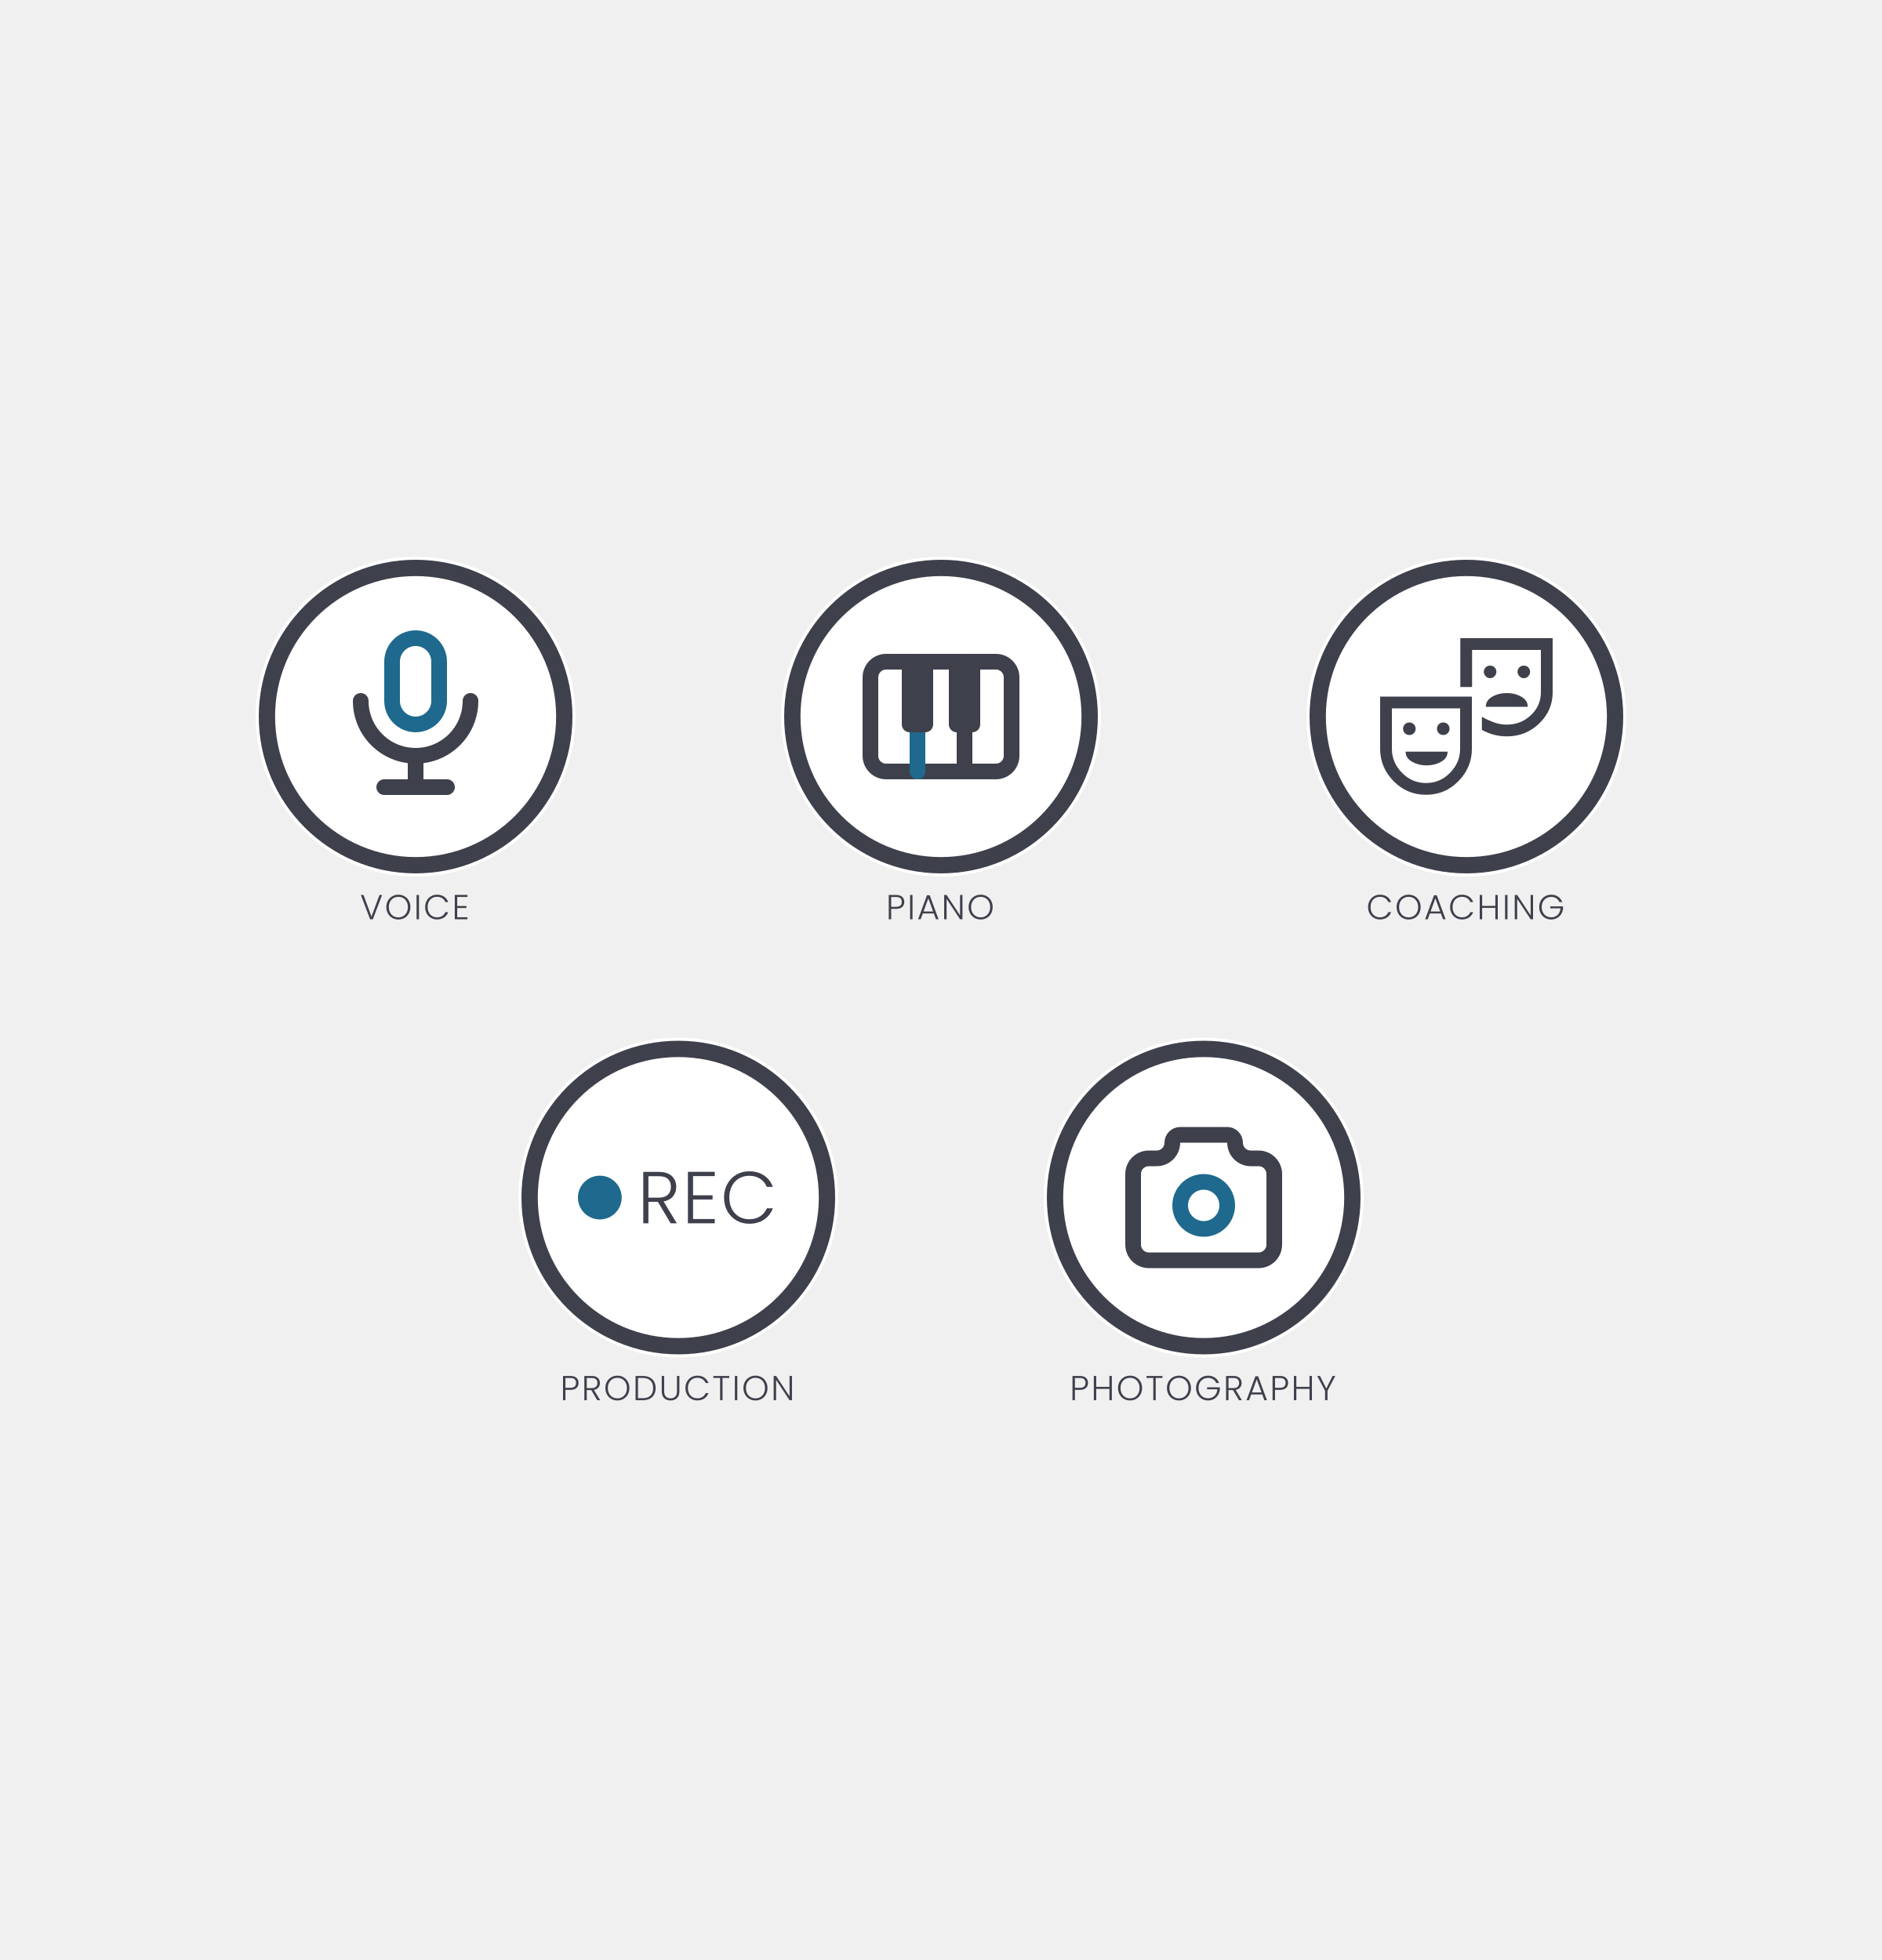
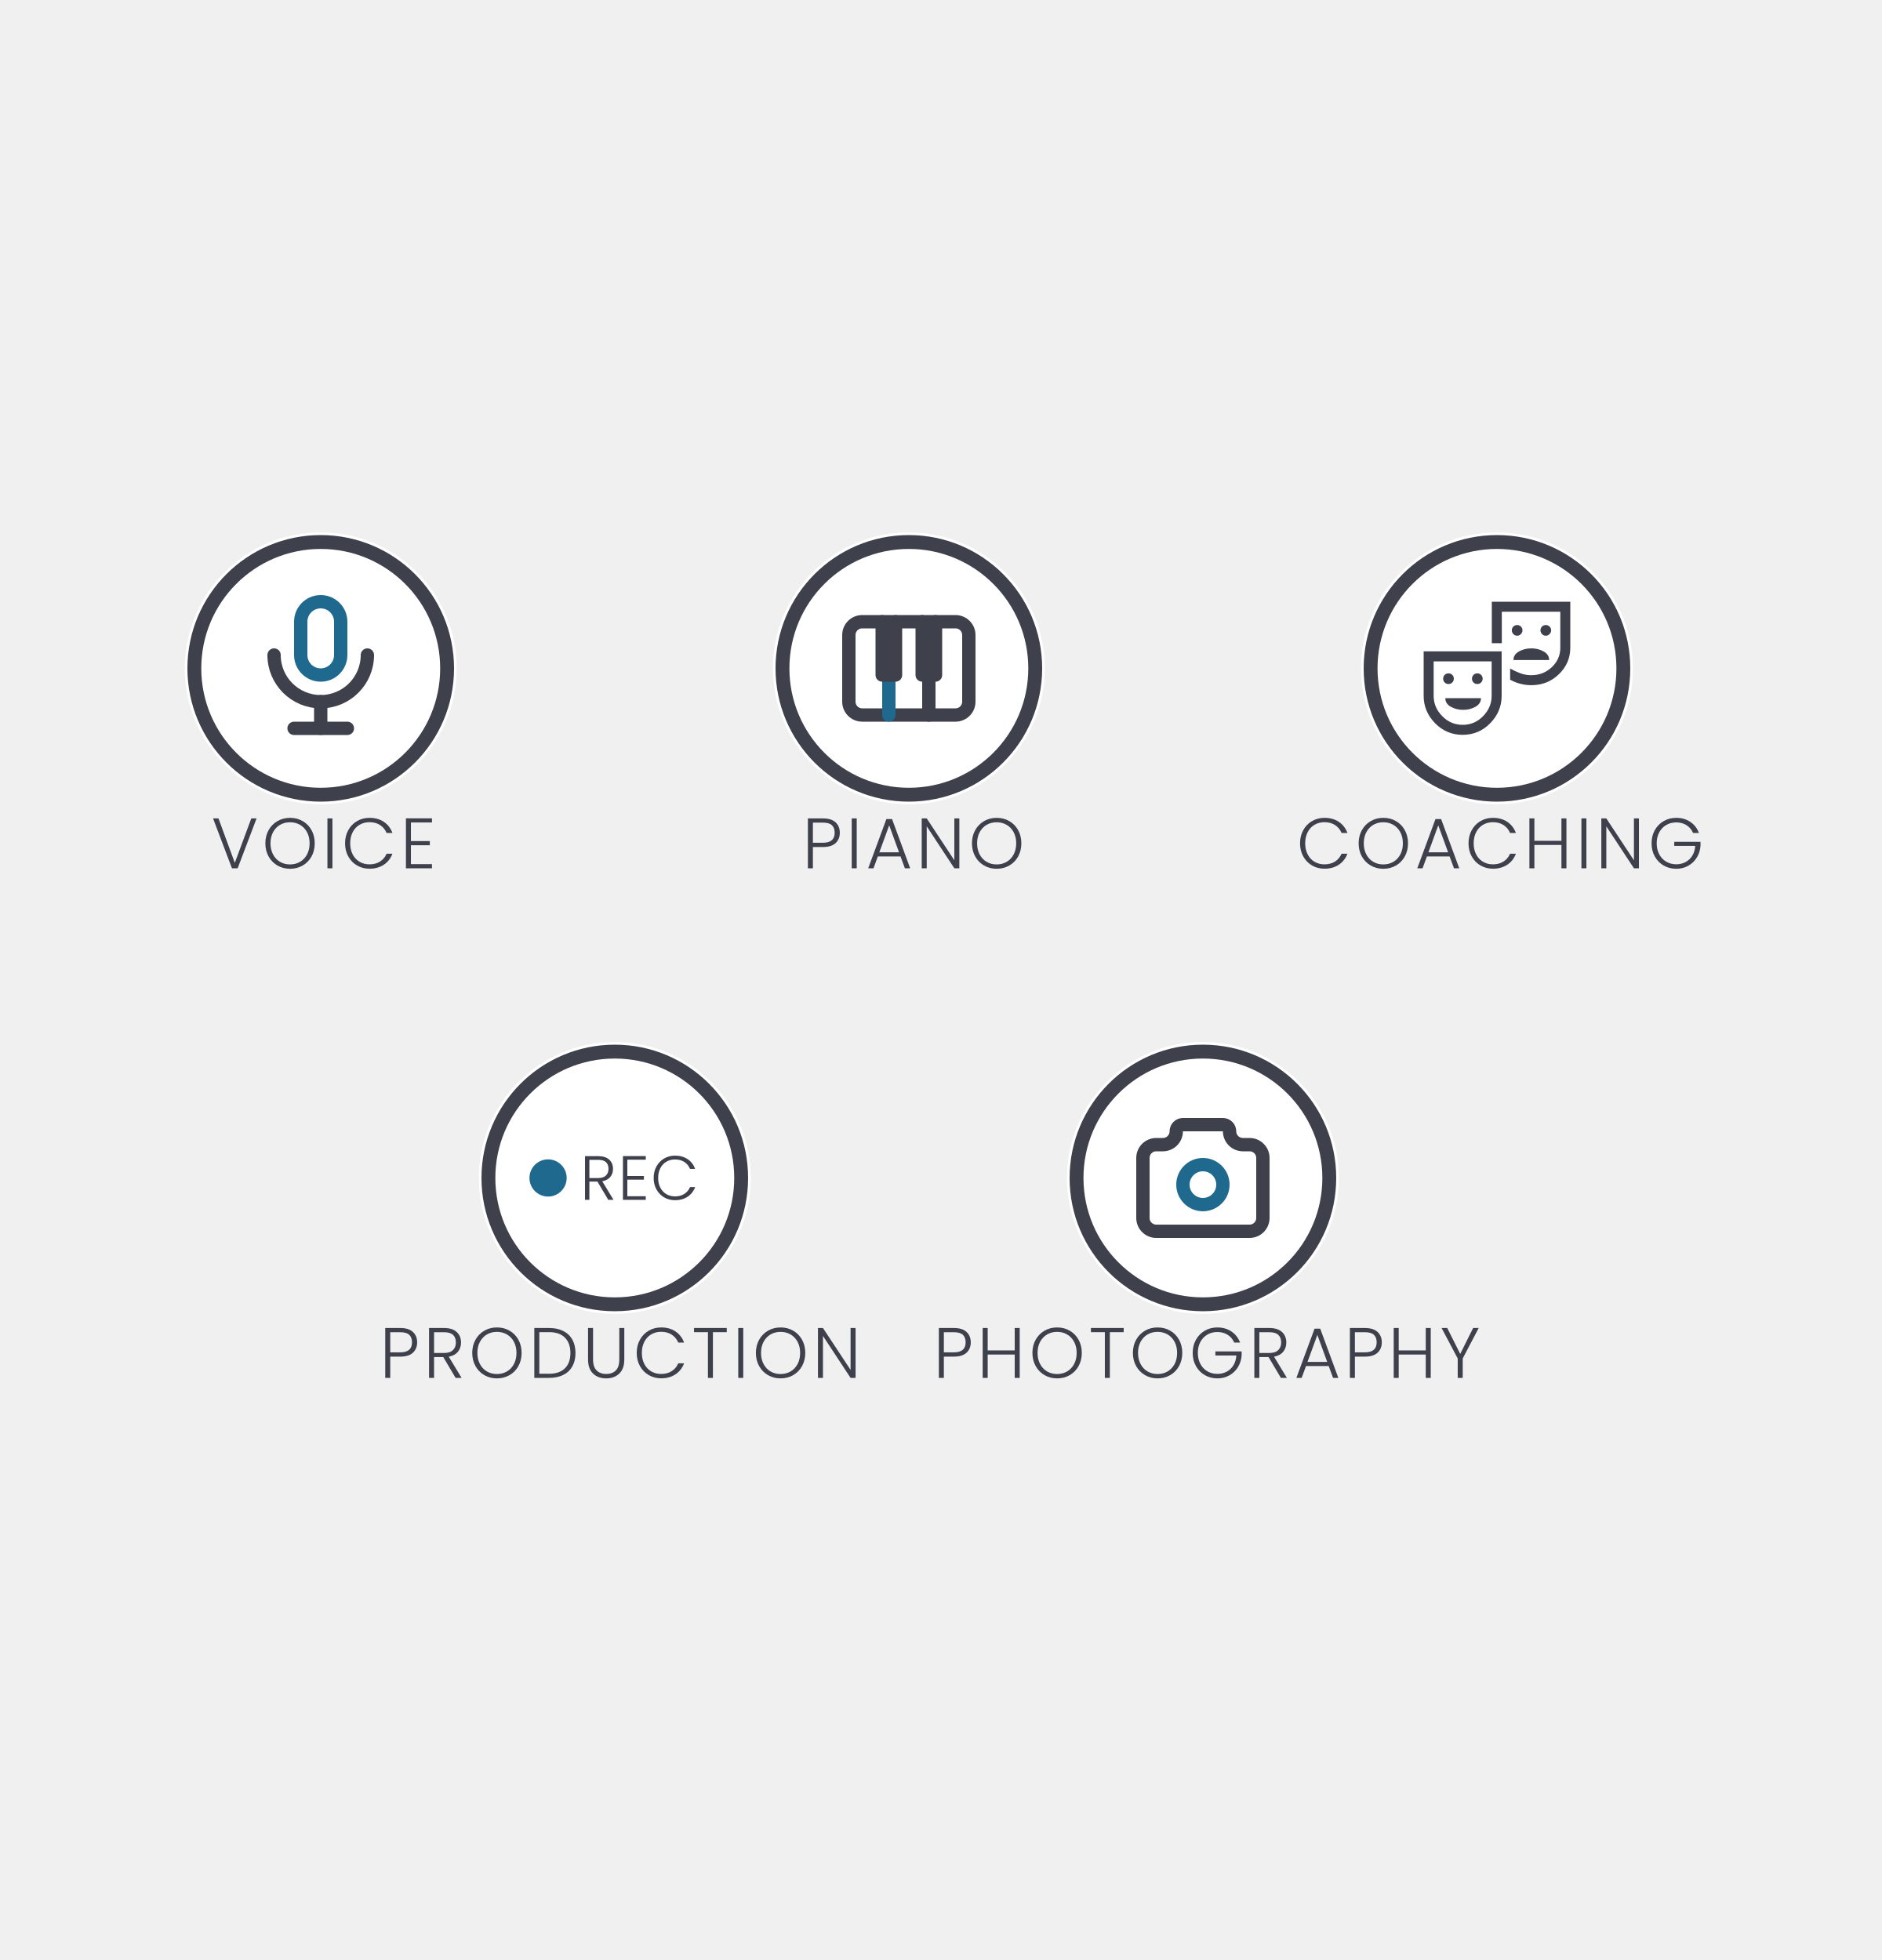
<svg xmlns="http://www.w3.org/2000/svg" width="48.0in" height="50.0in" viewBox="0 0 48.0 50.0">
-   <g transform="translate(6.6,14.28) scale(0.08)">
+   <g transform="translate(4.78,13.65) scale(0.068)">
    <circle cx="50" cy="50" r="51" fill="#FFFFFF" />
    <circle cx="50.000" cy="50.000" r="47.400" fill="none" stroke="#3e404c" stroke-width="5.200" />
    <g transform="translate(20,20) scale(2.5)">
      <path d="M9 5a3 3 0 0 1 3 -3a3 3 0 0 1 3 3v5a3 3 0 0 1 -3 3a3 3 0 0 1 -3 -3l0 -5" fill="none" stroke="#1e698d" stroke-width="2.000" stroke-linecap="round" stroke-linejoin="round" />
      <path d="M5 10a7 7 0 0 0 14 0" fill="none" stroke="#3e404c" stroke-width="2.000" stroke-linecap="round" stroke-linejoin="round" />
      <path d="M8 21l8 0" fill="none" stroke="#3e404c" stroke-width="2.000" stroke-linecap="round" stroke-linejoin="round" />
      <path d="M12 17l0 4" fill="none" stroke="#3e404c" stroke-width="2.000" stroke-linecap="round" stroke-linejoin="round" />
    </g>
  </g>
-   <g transform="translate(9.1829,23.45) scale(0.000886)">
+   <g transform="translate(5.39,22.15) scale(0.00182)">
    <path d="M634.0 -699 369.0 0H289.0L24.0 -699H100.0L329.0 -76L560.0 -699Z M757.0 -350Q757.0 -453 802.5 -534.5Q848.0 -616 927.0 -661.5Q1006.0 -707 1103.0 -707Q1201.0 -707 1280.0 -661.5Q1359.0 -616 1404.0 -534.5Q1449.0 -453 1449.0 -350Q1449.0 -247 1404.0 -165.5Q1359.0 -84 1280.0 -38.5Q1201.0 7 1103.0 7Q1006.0 7 927.0 -38.5Q848.0 -84 802.5 -165.5Q757.0 -247 757.0 -350ZM1377.0 -350Q1377.0 -439 1341.0 -506.0Q1305.0 -573 1243.0 -609.0Q1181.0 -645 1103.0 -645Q1025.0 -645 963.0 -609.0Q901.0 -573 865.0 -506.0Q829.0 -439 829.0 -350Q829.0 -261 865.0 -193.5Q901.0 -126 963.0 -90.0Q1025.0 -54 1103.0 -54Q1181.0 -54 1243.0 -90.0Q1305.0 -126 1341.0 -193.5Q1377.0 -261 1377.0 -350Z M1697.0 -699V0H1627.0V-699Z M2216.0 -707Q2333.0 -707 2416.5 -651.5Q2500.0 -596 2538.0 -495H2456.0Q2426.0 -566 2364.5 -606.0Q2303.0 -646 2216.0 -646Q2139.0 -646 2077.5 -610.0Q2016.0 -574 1981.0 -506.5Q1946.0 -439 1946.0 -350Q1946.0 -261 1981.0 -194.0Q2016.0 -127 2077.5 -91.0Q2139.0 -55 2216.0 -55Q2303.0 -55 2364.5 -94.5Q2426.0 -134 2456.0 -204H2538.0Q2500.0 -104 2416.0 -49.0Q2332.0 6 2216.0 6Q2120.0 6 2042.0 -39.5Q1964.0 -85 1919.0 -166.0Q1874.0 -247 1874.0 -350Q1874.0 -453 1919.0 -534.5Q1964.0 -616 2042.0 -661.5Q2120.0 -707 2216.0 -707Z M2797.0 -642V-381H3062.0V-323H2797.0V-58H3092.0V0H2727.0V-700H3092.0V-642Z" fill="#3e404c" />
  </g>
-   <g transform="translate(20,14.28) scale(0.08)">
+   <g transform="translate(19.78,13.65) scale(0.068)">
    <circle cx="50" cy="50" r="51" fill="#FFFFFF" />
    <circle cx="50.000" cy="50.000" r="47.400" fill="none" stroke="#3e404c" stroke-width="5.200" />
    <g transform="translate(20,20) scale(2.5)">
      <path d="M3 7a2 2 0 0 1 2 -2h14a2 2 0 0 1 2 2v10a2 2 0 0 1 -2 2h-14a2 2 0 0 1 -2 -2v-10" fill="none" stroke="#3e404c" stroke-width="2.000" stroke-linecap="round" stroke-linejoin="round" />
      <path d="M9 19v-6" fill="none" stroke="#1e698d" stroke-width="2.000" stroke-linecap="round" stroke-linejoin="round" />
      <path d="M8 5v8h2v-8" fill="none" stroke="#3e404c" stroke-width="2.000" stroke-linecap="round" stroke-linejoin="round" />
      <path d="M15 19v-6" fill="none" stroke="#3e404c" stroke-width="2.000" stroke-linecap="round" stroke-linejoin="round" />
      <path d="M14 5v8h2v-8" fill="none" stroke="#3e404c" stroke-width="2.000" stroke-linecap="round" stroke-linejoin="round" />
    </g>
  </g>
-   <g transform="translate(22.5966,23.45) scale(0.000886)">
+   <g transform="translate(20.46,22.15) scale(0.00182)">
    <path d="M291.0 -298H150.0V0H80.0V-699H291.0Q408.0 -699 467.5 -644.0Q527.0 -589 527.0 -498Q527.0 -408 468.0 -353.0Q409.0 -298 291.0 -298ZM455.0 -498Q455.0 -568 416.0 -604.0Q377.0 -640 291.0 -640H150.0V-358H291.0Q455.0 -358 455.0 -498Z M764.0 -699V0H694.0V-699Z M1378.0 -166H1060.0L999.0 0H925.0L1180.0 -690H1259.0L1513.0 0H1439.0ZM1357.0 -224 1219.0 -602 1081.0 -224Z M2202.0 0H2132.0L1745.0 -588V0H1675.0V-699H1745.0L2132.0 -112V-699H2202.0Z M2379.0 -350Q2379.0 -453 2424.5 -534.5Q2470.0 -616 2549.0 -661.5Q2628.0 -707 2725.0 -707Q2823.0 -707 2902.0 -661.5Q2981.0 -616 3026.0 -534.5Q3071.0 -453 3071.0 -350Q3071.0 -247 3026.0 -165.5Q2981.0 -84 2902.0 -38.5Q2823.0 7 2725.0 7Q2628.0 7 2549.0 -38.5Q2470.0 -84 2424.5 -165.5Q2379.0 -247 2379.0 -350ZM2999.0 -350Q2999.0 -439 2963.0 -506.0Q2927.0 -573 2865.0 -609.0Q2803.0 -645 2725.0 -645Q2647.0 -645 2585.0 -609.0Q2523.0 -573 2487.0 -506.0Q2451.0 -439 2451.0 -350Q2451.0 -261 2487.0 -193.5Q2523.0 -126 2585.0 -90.0Q2647.0 -54 2725.0 -54Q2803.0 -54 2865.0 -90.0Q2927.0 -126 2963.0 -193.5Q2999.0 -261 2999.0 -350Z" fill="#3e404c" />
  </g>
-   <g transform="translate(33.4,14.28) scale(0.08)">
+   <g transform="translate(34.78,13.65) scale(0.068)">
    <circle cx="50" cy="50" r="51" fill="#FFFFFF" />
    <circle cx="50.000" cy="50.000" r="47.400" fill="none" stroke="#3e404c" stroke-width="5.200" />
    <g transform="translate(20,80) scale(0.0625)">
      <path d="M773-676q13.6 0 22.8-10 9.2-10 9.2-22 0-13.6-9.2-22.8-9.2-9.2-22.8-9.2-13.6 0-22.8 9.2-9.2 9.2-9.2 22.8 0 12 9.2 22t22.8 10Zm-172 0q13.6 0 22.8-10 9.2-10 9.2-22 0-13.6-9.2-22.8-9.2-9.2-22.8-9.2-13.6 0-22.8 9.2-9.2 9.2-9.2 22.8 0 12 9.2 22t22.8 10Zm-22 146h214q0-33-33-51.5T686-600q-41 0-74 18.5T579-530ZM274-81q-97.5 0-165.75-70T40-315v-267h468v267q0 94-68.25 164T274-81Zm.16-60Q346-141 397-193.5T448-315v-207H100v207q0 69 51.16 121.5t123 52.5ZM686-379q-34 0-66-8.5T559-412v-67q26 15 58.5 27.5T686-439q71.78 0 122.89-48T860-604v-216H509v189h-60v-249h471v276q0 93-68.25 159T686-379Zm-497-7q13.6 0 22.8-9.2 9.2-9.2 9.2-22.8 0-13.6-9.2-22.8-9.2-9.2-22.8-9.2-13.6 0-22.8 9.2-9.2 9.2-9.2 22.8 0 13.6 9.2 22.8 9.2 9.2 22.8 9.2Zm173 0q13.6 0 22.8-9.2 9.2-9.2 9.2-22.8 0-13.6-9.2-22.8-9.2-9.2-22.8-9.2-13.6 0-22.8 9.2-9.2 9.2-9.2 22.8 0 13.6 9.2 22.8 9.2 9.2 22.8 9.2Zm-85 155q41 0 74-18.5t33-51.5H170q0 33 33 51.5t74 18.5Zm-2-105Zm410-289Z" fill="#3e404c" />
    </g>
  </g>
-   <g transform="translate(34.85,23.45) scale(0.000886)">
+   <g transform="translate(33.07,22.15) scale(0.00182)">
    <path d="M390.0 -707Q507.0 -707 590.5 -651.5Q674.0 -596 712.0 -495H630.0Q600.0 -566 538.5 -606.0Q477.0 -646 390.0 -646Q313.0 -646 251.5 -610.0Q190.0 -574 155.0 -506.5Q120.0 -439 120.0 -350Q120.0 -261 155.0 -194.0Q190.0 -127 251.5 -91.0Q313.0 -55 390.0 -55Q477.0 -55 538.5 -94.5Q600.0 -134 630.0 -204H712.0Q674.0 -104 590.0 -49.0Q506.0 6 390.0 6Q294.0 6 216.0 -39.5Q138.0 -85 93.0 -166.0Q48.0 -247 48.0 -350Q48.0 -453 93.0 -534.5Q138.0 -616 216.0 -661.5Q294.0 -707 390.0 -707Z M869.0 -350Q869.0 -453 914.5 -534.5Q960.0 -616 1039.0 -661.5Q1118.0 -707 1215.0 -707Q1313.0 -707 1392.0 -661.5Q1471.0 -616 1516.0 -534.5Q1561.0 -453 1561.0 -350Q1561.0 -247 1516.0 -165.5Q1471.0 -84 1392.0 -38.5Q1313.0 7 1215.0 7Q1118.0 7 1039.0 -38.5Q960.0 -84 914.5 -165.5Q869.0 -247 869.0 -350ZM1489.0 -350Q1489.0 -439 1453.0 -506.0Q1417.0 -573 1355.0 -609.0Q1293.0 -645 1215.0 -645Q1137.0 -645 1075.0 -609.0Q1013.0 -573 977.0 -506.0Q941.0 -439 941.0 -350Q941.0 -261 977.0 -193.5Q1013.0 -126 1075.0 -90.0Q1137.0 -54 1215.0 -54Q1293.0 -54 1355.0 -90.0Q1417.0 -126 1453.0 -193.5Q1489.0 -261 1489.0 -350Z M2144.0 -166H1826.0L1765.0 0H1691.0L1946.0 -690H2025.0L2279.0 0H2205.0ZM2123.0 -224 1985.0 -602 1847.0 -224Z M2751.0 -707Q2868.0 -707 2951.5 -651.5Q3035.0 -596 3073.0 -495H2991.0Q2961.0 -566 2899.5 -606.0Q2838.0 -646 2751.0 -646Q2674.0 -646 2612.5 -610.0Q2551.0 -574 2516.0 -506.5Q2481.0 -439 2481.0 -350Q2481.0 -261 2516.0 -194.0Q2551.0 -127 2612.5 -91.0Q2674.0 -55 2751.0 -55Q2838.0 -55 2899.5 -94.5Q2961.0 -134 2991.0 -204H3073.0Q3035.0 -104 2951.0 -49.0Q2867.0 6 2751.0 6Q2655.0 6 2577.0 -39.5Q2499.0 -85 2454.0 -166.0Q2409.0 -247 2409.0 -350Q2409.0 -453 2454.0 -534.5Q2499.0 -616 2577.0 -661.5Q2655.0 -707 2751.0 -707Z M3781.0 -699V0H3711.0V-327H3332.0V0H3262.0V-699H3332.0V-385H3711.0V-699Z M4061.0 -699V0H3991.0V-699Z M4797.0 0H4727.0L4340.0 -588V0H4270.0V-699H4340.0L4727.0 -112V-699H4797.0Z M5556.0 -495Q5526.0 -564 5464.5 -603.5Q5403.0 -643 5320.0 -643Q5242.0 -643 5180.0 -607.0Q5118.0 -571 5082.0 -504.5Q5046.0 -438 5046.0 -350Q5046.0 -262 5082.0 -195.0Q5118.0 -128 5180.0 -92.0Q5242.0 -56 5320.0 -56Q5393.0 -56 5451.5 -87.5Q5510.0 -119 5545.5 -177.5Q5581.0 -236 5586.0 -314H5292.0V-371H5660.0V-320Q5655.0 -228 5610.0 -153.5Q5565.0 -79 5489.5 -36.0Q5414.0 7 5320.0 7Q5223.0 7 5144.0 -38.5Q5065.0 -84 5019.5 -165.5Q4974.0 -247 4974.0 -350Q4974.0 -453 5019.5 -534.5Q5065.0 -616 5144.0 -661.5Q5223.0 -707 5320.0 -707Q5432.0 -707 5516.0 -651.0Q5600.0 -595 5638.0 -495Z" fill="#3e404c" />
  </g>
-   <g transform="translate(13.3,26.55) scale(0.08)">
+   <g transform="translate(12.28,26.65) scale(0.068)">
    <circle cx="50" cy="50" r="51" fill="#FFFFFF" />
    <circle cx="50.000" cy="50.000" r="47.400" fill="none" stroke="#3e404c" stroke-width="5.200" />
    <circle cx="24.976" cy="50" r="6.976" fill="#1e698d" />
    <g transform="translate(36.9527,58.2075) scale(0.02345)">
      <path d="M452.0 0 279.0 -292H150.0V0H80.0V-699H290.0Q407.0 -699 467.5 -643.0Q528.0 -587 528.0 -496Q528.0 -420 484.5 -366.5Q441.0 -313 356.0 -297L536.0 0ZM150.0 -349H291.0Q373.0 -349 414.5 -389.0Q456.0 -429 456.0 -496Q456.0 -565 416.0 -602.5Q376.0 -640 290.0 -640H150.0Z M757.0 -642V-381H1022.0V-323H757.0V-58H1052.0V0H687.0V-700H1052.0V-642Z M1520.0 -707Q1637.0 -707 1720.5 -651.5Q1804.0 -596 1842.0 -495H1760.0Q1730.0 -566 1668.5 -606.0Q1607.0 -646 1520.0 -646Q1443.0 -646 1381.5 -610.0Q1320.0 -574 1285.0 -506.5Q1250.0 -439 1250.0 -350Q1250.0 -261 1285.0 -194.0Q1320.0 -127 1381.5 -91.0Q1443.0 -55 1520.0 -55Q1607.0 -55 1668.5 -94.5Q1730.0 -134 1760.0 -204H1842.0Q1804.0 -104 1720.0 -49.0Q1636.0 6 1520.0 6Q1424.0 6 1346.0 -39.5Q1268.0 -85 1223.0 -166.0Q1178.0 -247 1178.0 -350Q1178.0 -453 1223.0 -534.5Q1268.0 -616 1346.0 -661.5Q1424.0 -707 1520.0 -707Z" fill="#3e404c" />
    </g>
  </g>
-   <g transform="translate(14.2886,35.72) scale(0.000886)">
+   <g transform="translate(9.68,35.15) scale(0.00182)">
    <path d="M291.0 -298H150.0V0H80.0V-699H291.0Q408.0 -699 467.5 -644.0Q527.0 -589 527.0 -498Q527.0 -408 468.0 -353.0Q409.0 -298 291.0 -298ZM455.0 -498Q455.0 -568 416.0 -604.0Q377.0 -640 291.0 -640H150.0V-358H291.0Q455.0 -358 455.0 -498Z M1066.0 0 893.0 -292H764.0V0H694.0V-699H904.0Q1021.0 -699 1081.5 -643.0Q1142.0 -587 1142.0 -496Q1142.0 -420 1098.5 -366.5Q1055.0 -313 970.0 -297L1150.0 0ZM764.0 -349H905.0Q987.0 -349 1028.5 -389.0Q1070.0 -429 1070.0 -496Q1070.0 -565 1030.0 -602.5Q990.0 -640 904.0 -640H764.0Z M1299.0 -350Q1299.0 -453 1344.5 -534.5Q1390.0 -616 1469.0 -661.5Q1548.0 -707 1645.0 -707Q1743.0 -707 1822.0 -661.5Q1901.0 -616 1946.0 -534.5Q1991.0 -453 1991.0 -350Q1991.0 -247 1946.0 -165.5Q1901.0 -84 1822.0 -38.5Q1743.0 7 1645.0 7Q1548.0 7 1469.0 -38.5Q1390.0 -84 1344.5 -165.5Q1299.0 -247 1299.0 -350ZM1919.0 -350Q1919.0 -439 1883.0 -506.0Q1847.0 -573 1785.0 -609.0Q1723.0 -645 1645.0 -645Q1567.0 -645 1505.0 -609.0Q1443.0 -573 1407.0 -506.0Q1371.0 -439 1371.0 -350Q1371.0 -261 1407.0 -193.5Q1443.0 -126 1505.0 -90.0Q1567.0 -54 1645.0 -54Q1723.0 -54 1785.0 -90.0Q1847.0 -126 1883.0 -193.5Q1919.0 -261 1919.0 -350Z M2746.0 -348Q2746.0 -240 2702.0 -161.5Q2658.0 -83 2575.0 -41.5Q2492.0 0 2376.0 0H2169.0V-699H2376.0Q2492.0 -699 2575.0 -657.0Q2658.0 -615 2702.0 -536.0Q2746.0 -457 2746.0 -348ZM2675.0 -348Q2675.0 -486 2598.5 -563.5Q2522.0 -641 2376.0 -641H2239.0V-58H2376.0Q2522.0 -58 2598.5 -134.5Q2675.0 -211 2675.0 -348Z M2992.0 -699V-259Q2992.0 -155 3041.5 -105.0Q3091.0 -55 3177.0 -55Q3263.0 -55 3311.5 -104.5Q3360.0 -154 3360.0 -259V-699H3430.0V-260Q3430.0 -127 3359.5 -60.0Q3289.0 7 3176.0 7Q3063.0 7 2992.5 -60.0Q2922.0 -127 2922.0 -260V-699Z M3946.0 -707Q4063.0 -707 4146.5 -651.5Q4230.0 -596 4268.0 -495H4186.0Q4156.0 -566 4094.5 -606.0Q4033.0 -646 3946.0 -646Q3869.0 -646 3807.5 -610.0Q3746.0 -574 3711.0 -506.5Q3676.0 -439 3676.0 -350Q3676.0 -261 3711.0 -194.0Q3746.0 -127 3807.5 -91.0Q3869.0 -55 3946.0 -55Q4033.0 -55 4094.5 -94.5Q4156.0 -134 4186.0 -204H4268.0Q4230.0 -104 4146.0 -49.0Q4062.0 6 3946.0 6Q3850.0 6 3772.0 -39.5Q3694.0 -85 3649.0 -166.0Q3604.0 -247 3604.0 -350Q3604.0 -453 3649.0 -534.5Q3694.0 -616 3772.0 -661.5Q3850.0 -707 3946.0 -707Z M4866.0 -699V-641H4672.0V0H4602.0V-641H4407.0V-699Z M5097.0 -699V0H5027.0V-699Z M5274.0 -350Q5274.0 -453 5319.5 -534.5Q5365.0 -616 5444.0 -661.5Q5523.0 -707 5620.0 -707Q5718.0 -707 5797.0 -661.5Q5876.0 -616 5921.0 -534.5Q5966.0 -453 5966.0 -350Q5966.0 -247 5921.0 -165.5Q5876.0 -84 5797.0 -38.5Q5718.0 7 5620.0 7Q5523.0 7 5444.0 -38.5Q5365.0 -84 5319.5 -165.5Q5274.0 -247 5274.0 -350ZM5894.0 -350Q5894.0 -439 5858.0 -506.0Q5822.0 -573 5760.0 -609.0Q5698.0 -645 5620.0 -645Q5542.0 -645 5480.0 -609.0Q5418.0 -573 5382.0 -506.0Q5346.0 -439 5346.0 -350Q5346.0 -261 5382.0 -193.5Q5418.0 -126 5480.0 -90.0Q5542.0 -54 5620.0 -54Q5698.0 -54 5760.0 -90.0Q5822.0 -126 5858.0 -193.5Q5894.0 -261 5894.0 -350Z M6671.0 0H6601.0L6214.0 -588V0H6144.0V-699H6214.0L6601.0 -112V-699H6671.0Z" fill="#3e404c" />
  </g>
-   <g transform="translate(26.7,26.55) scale(0.08)">
+   <g transform="translate(27.28,26.65) scale(0.068)">
    <circle cx="50" cy="50" r="51" fill="#FFFFFF" />
    <circle cx="50.000" cy="50.000" r="47.400" fill="none" stroke="#3e404c" stroke-width="5.200" />
    <g transform="translate(20,20) scale(2.5)">
      <path d="M5 7h1a2 2 0 0 0 2 -2a1 1 0 0 1 1 -1h6a1 1 0 0 1 1 1a2 2 0 0 0 2 2h1a2 2 0 0 1 2 2v9a2 2 0 0 1 -2 2h-14a2 2 0 0 1 -2 -2v-9a2 2 0 0 1 2 -2" fill="none" stroke="#3e404c" stroke-width="2.000" stroke-linecap="round" stroke-linejoin="round" />
      <path d="M9 13a3 3 0 1 0 6 0a3 3 0 0 0 -6 0" fill="none" stroke="#1e698d" stroke-width="2.000" stroke-linecap="round" stroke-linejoin="round" />
    </g>
  </g>
-   <g transform="translate(27.2825,35.72) scale(0.000886)">
+   <g transform="translate(23.80,35.15) scale(0.00182)">
    <path d="M291.0 -298H150.0V0H80.0V-699H291.0Q408.0 -699 467.5 -644.0Q527.0 -589 527.0 -498Q527.0 -408 468.0 -353.0Q409.0 -298 291.0 -298ZM455.0 -498Q455.0 -568 416.0 -604.0Q377.0 -640 291.0 -640H150.0V-358H291.0Q455.0 -358 455.0 -498Z M1213.0 -699V0H1143.0V-327H764.0V0H694.0V-699H764.0V-385H1143.0V-699Z M1391.0 -350Q1391.0 -453 1436.5 -534.5Q1482.0 -616 1561.0 -661.5Q1640.0 -707 1737.0 -707Q1835.0 -707 1914.0 -661.5Q1993.0 -616 2038.0 -534.5Q2083.0 -453 2083.0 -350Q2083.0 -247 2038.0 -165.5Q1993.0 -84 1914.0 -38.5Q1835.0 7 1737.0 7Q1640.0 7 1561.0 -38.5Q1482.0 -84 1436.5 -165.5Q1391.0 -247 1391.0 -350ZM2011.0 -350Q2011.0 -439 1975.0 -506.0Q1939.0 -573 1877.0 -609.0Q1815.0 -645 1737.0 -645Q1659.0 -645 1597.0 -609.0Q1535.0 -573 1499.0 -506.0Q1463.0 -439 1463.0 -350Q1463.0 -261 1499.0 -193.5Q1535.0 -126 1597.0 -90.0Q1659.0 -54 1737.0 -54Q1815.0 -54 1877.0 -90.0Q1939.0 -126 1975.0 -193.5Q2011.0 -261 2011.0 -350Z M2670.0 -699V-641H2476.0V0H2406.0V-641H2211.0V-699Z M2799.0 -350Q2799.0 -453 2844.5 -534.5Q2890.0 -616 2969.0 -661.5Q3048.0 -707 3145.0 -707Q3243.0 -707 3322.0 -661.5Q3401.0 -616 3446.0 -534.5Q3491.0 -453 3491.0 -350Q3491.0 -247 3446.0 -165.5Q3401.0 -84 3322.0 -38.5Q3243.0 7 3145.0 7Q3048.0 7 2969.0 -38.5Q2890.0 -84 2844.5 -165.5Q2799.0 -247 2799.0 -350ZM3419.0 -350Q3419.0 -439 3383.0 -506.0Q3347.0 -573 3285.0 -609.0Q3223.0 -645 3145.0 -645Q3067.0 -645 3005.0 -609.0Q2943.0 -573 2907.0 -506.0Q2871.0 -439 2871.0 -350Q2871.0 -261 2907.0 -193.5Q2943.0 -126 3005.0 -90.0Q3067.0 -54 3145.0 -54Q3223.0 -54 3285.0 -90.0Q3347.0 -126 3383.0 -193.5Q3419.0 -261 3419.0 -350Z M4219.0 -495Q4189.0 -564 4127.5 -603.5Q4066.0 -643 3983.0 -643Q3905.0 -643 3843.0 -607.0Q3781.0 -571 3745.0 -504.5Q3709.0 -438 3709.0 -350Q3709.0 -262 3745.0 -195.0Q3781.0 -128 3843.0 -92.0Q3905.0 -56 3983.0 -56Q4056.0 -56 4114.5 -87.5Q4173.0 -119 4208.5 -177.5Q4244.0 -236 4249.0 -314H3955.0V-371H4323.0V-320Q4318.0 -228 4273.0 -153.5Q4228.0 -79 4152.5 -36.0Q4077.0 7 3983.0 7Q3886.0 7 3807.0 -38.5Q3728.0 -84 3682.5 -165.5Q3637.0 -247 3637.0 -350Q3637.0 -453 3682.5 -534.5Q3728.0 -616 3807.0 -661.5Q3886.0 -707 3983.0 -707Q4095.0 -707 4179.0 -651.0Q4263.0 -595 4301.0 -495Z M4873.0 0 4700.0 -292H4571.0V0H4501.0V-699H4711.0Q4828.0 -699 4888.5 -643.0Q4949.0 -587 4949.0 -496Q4949.0 -420 4905.5 -366.5Q4862.0 -313 4777.0 -297L4957.0 0ZM4571.0 -349H4712.0Q4794.0 -349 4835.5 -389.0Q4877.0 -429 4877.0 -496Q4877.0 -565 4837.0 -602.5Q4797.0 -640 4711.0 -640H4571.0Z M5543.0 -166H5225.0L5164.0 0H5090.0L5345.0 -690H5424.0L5678.0 0H5604.0ZM5522.0 -224 5384.0 -602 5246.0 -224Z M6051.0 -298H5910.0V0H5840.0V-699H6051.0Q6168.0 -699 6227.5 -644.0Q6287.0 -589 6287.0 -498Q6287.0 -408 6228.0 -353.0Q6169.0 -298 6051.0 -298ZM6215.0 -498Q6215.0 -568 6176.0 -604.0Q6137.0 -640 6051.0 -640H5910.0V-358H6051.0Q6215.0 -358 6215.0 -498Z M6973.0 -699V0H6903.0V-327H6524.0V0H6454.0V-699H6524.0V-385H6903.0V-699Z M7645.0 -699 7421.0 -272V0H7351.0V-272L7125.0 -699H7204.0L7386.0 -336L7567.0 -699Z" fill="#3e404c" />
  </g>
</svg>
